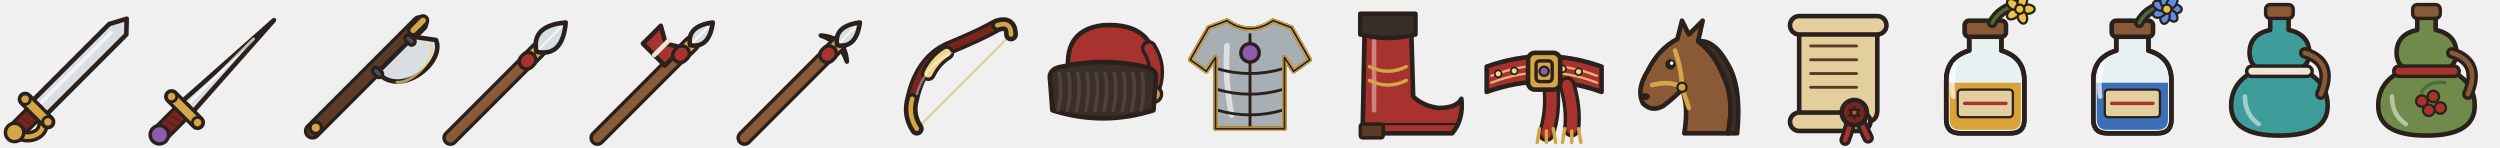
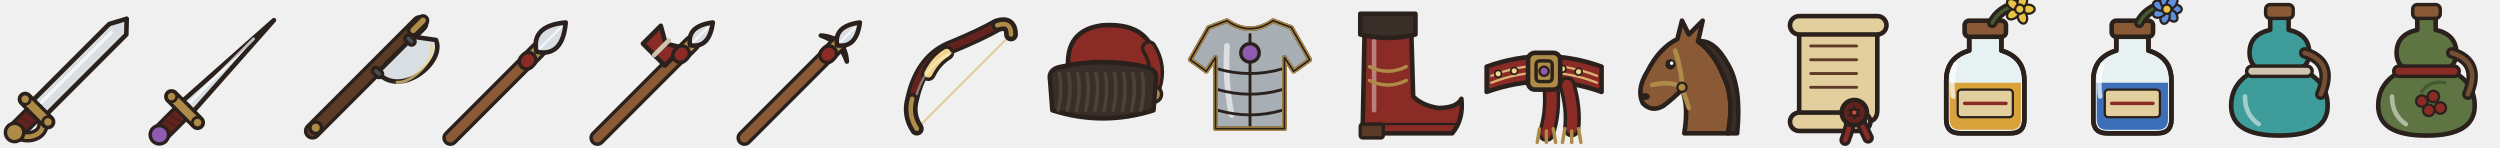
<svg xmlns="http://www.w3.org/2000/svg" width="2176" height="128" viewBox="0 0 2176 128">
  <defs>
    <radialGradient id="glow_azure">
      <stop offset="0" stop-color="#9FD0F5" stop-opacity="0.75" />
      <stop offset="0.55" stop-color="#9FD0F5" stop-opacity="0.3" />
      <stop offset="1" stop-color="#9FD0F5" stop-opacity="0" />
    </radialGradient>
    <radialGradient id="glow_gold">
      <stop offset="0" stop-color="#F5D987" stop-opacity="0.75" />
      <stop offset="0.55" stop-color="#F5D987" stop-opacity="0.3" />
      <stop offset="1" stop-color="#F5D987" stop-opacity="0" />
    </radialGradient>
    <radialGradient id="glow_white">
      <stop offset="0" stop-color="#F2F6FA" stop-opacity="0.75" />
      <stop offset="0.55" stop-color="#F2F6FA" stop-opacity="0.3" />
      <stop offset="1" stop-color="#F2F6FA" stop-opacity="0" />
    </radialGradient>
  </defs>
  <g transform="translate(0 0)">
    <g transform="translate(12 116) rotate(-45)">
      <path d="M32.0 -8.5 L126.0 -8.5 L140.0 -1.0 L130.0 8.5 L32.0 8.5 Z" fill="#D9DEE2" stroke="#2B211C" stroke-width="4" stroke-linejoin="round" stroke-linecap="round" />
      <path d="M36 -2 L122 -2" fill="none" stroke="#FFFFFF" stroke-width="3" stroke-linecap="round" stroke-linejoin="round" opacity="0.7" />
      <path d="M4.0 0.0 L26.0 0.0" stroke="#2B211C" stroke-width="17" stroke-linecap="round" />
-       <path d="M4.0 0.0 L26.0 0.0" stroke="#7A2420" stroke-width="11" stroke-linecap="round" />
+       <path d="M4.0 0.0 L26.0 0.0" stroke="#64221E" stroke-width="11" stroke-linecap="round" />
      <path d="M8 -4 L10 4" fill="none" stroke="#2B211C" stroke-width="1.5" stroke-linecap="round" stroke-linejoin="round" opacity="0.5" />
      <path d="M14 -4 L16 4" fill="none" stroke="#2B211C" stroke-width="1.5" stroke-linecap="round" stroke-linejoin="round" opacity="0.5" />
      <path d="M20 -4 L22 4" fill="none" stroke="#2B211C" stroke-width="1.5" stroke-linecap="round" stroke-linejoin="round" opacity="0.5" />
      <path d="M28 7 Q22 17 14.0 15 Q 6 13 2 4" fill="none" stroke="#2B211C" stroke-width="10" stroke-linecap="round" />
-       <path d="M28 7 Q22 17 14.0 15 Q 6 13 2 4" fill="none" stroke="#D4A645" stroke-width="4" stroke-linecap="round" />
+       <path d="M28 7 Q22 17 14.0 15 Q 6 13 2 4" fill="none" stroke="#AE8C48" stroke-width="4" stroke-linecap="round" />
      <path d="M28.0 -14.0 L28.0 14.0" stroke="#2B211C" stroke-width="13" stroke-linecap="round" />
-       <path d="M28.0 -14.0 L28.0 14.0" stroke="#D4A645" stroke-width="7" stroke-linecap="round" />
-       <circle cx="28.0" cy="-14.0" r="4.5" fill="#D4A645" stroke="#2B211C" stroke-width="2.5" />
-       <circle cx="28.0" cy="14.0" r="4.5" fill="#D4A645" stroke="#2B211C" stroke-width="2.5" />
-       <circle cx="1.0" cy="0.0" r="8.0" fill="#D4A645" stroke="#2B211C" stroke-width="3" />
+       <path d="M28.0 -14.0 L28.0 14.0" stroke="#AE8C48" stroke-width="7" stroke-linecap="round" />
+       <circle cx="28.0" cy="-14.0" r="4.5" fill="#AE8C48" stroke="#2B211C" stroke-width="2.5" />
+       <circle cx="28.0" cy="14.0" r="4.5" fill="#AE8C48" stroke="#2B211C" stroke-width="2.5" />
+       <circle cx="1.0" cy="0.0" r="8.0" fill="#AE8C48" stroke="#2B211C" stroke-width="3" />
    </g>
  </g>
  <g transform="translate(128 0)">
    <g transform="translate(10 118) rotate(-45)">
      <path d="M36.0 -6.5 L142.0 0.0 L36.0 6.5 Z" fill="#D9DEE2" stroke="#2B211C" stroke-width="4" stroke-linejoin="round" stroke-linecap="round" />
      <path d="M40 -1 L118 -1" fill="none" stroke="#FFFFFF" stroke-width="2.5" stroke-linecap="round" stroke-linejoin="round" opacity="0.7" />
      <path d="M4.0 0.0 L30.0 0.0" stroke="#2B211C" stroke-width="17" stroke-linecap="round" />
-       <path d="M4.0 0.0 L30.0 0.0" stroke="#7A2420" stroke-width="11" stroke-linecap="round" />
+       <path d="M4.0 0.0 L30.0 0.0" stroke="#64221E" stroke-width="11" stroke-linecap="round" />
      <path d="M8 -4 L10 4" fill="none" stroke="#2B211C" stroke-width="1.5" stroke-linecap="round" stroke-linejoin="round" opacity="0.5" />
      <path d="M14 -4 L16 4" fill="none" stroke="#2B211C" stroke-width="1.5" stroke-linecap="round" stroke-linejoin="round" opacity="0.5" />
      <path d="M20 -4 L22 4" fill="none" stroke="#2B211C" stroke-width="1.5" stroke-linecap="round" stroke-linejoin="round" opacity="0.5" />
      <path d="M26 -4 L28 4" fill="none" stroke="#2B211C" stroke-width="1.5" stroke-linecap="round" stroke-linejoin="round" opacity="0.5" />
      <path d="M32.0 -16.0 L32.0 16.0" stroke="#2B211C" stroke-width="13" stroke-linecap="round" />
-       <path d="M32.0 -16.0 L32.0 16.0" stroke="#D4A645" stroke-width="7" stroke-linecap="round" />
-       <circle cx="32.0" cy="-16.0" r="4.5" fill="#D4A645" stroke="#2B211C" stroke-width="2.5" />
-       <circle cx="32.0" cy="16.0" r="4.5" fill="#D4A645" stroke="#2B211C" stroke-width="2.5" />
+       <path d="M32.0 -16.0 L32.0 16.0" stroke="#AE8C48" stroke-width="7" stroke-linecap="round" />
+       <circle cx="32.0" cy="-16.0" r="4.5" fill="#AE8C48" stroke="#2B211C" stroke-width="2.5" />
+       <circle cx="32.0" cy="16.0" r="4.5" fill="#AE8C48" stroke="#2B211C" stroke-width="2.5" />
      <circle cx="1.0" cy="0.0" r="8.0" fill="#8E5BB0" stroke="#2B211C" stroke-width="3" />
    </g>
  </g>
  <g transform="translate(256 0)">
    <g transform="translate(16 114) rotate(-45)">
      <path d="M0.0 0.0 L132.0 0.0" stroke="#2B211C" stroke-width="15" stroke-linecap="round" />
      <path d="M0.0 0.0 L132.0 0.0" stroke="#5C3B26" stroke-width="9" stroke-linecap="round" />
      <path d="M124.0 0.0 L136.0 0.0" stroke="#2B211C" stroke-width="11" stroke-linecap="round" />
-       <path d="M124.0 0.0 L136.0 0.0" stroke="#D4A645" stroke-width="5" stroke-linecap="round" />
+       <path d="M124.0 0.0 L136.0 0.0" stroke="#AE8C48" stroke-width="5" stroke-linecap="round" />
      <path d="M76 4 C74 34 124 40 132 20 L120 4 Z" fill="#D9DEE2" stroke="#2B211C" stroke-width="4" stroke-linejoin="round" stroke-linecap="round" />
      <path d="M82 22 C90 32 120 32 126 20" fill="none" stroke="#F0D58A" stroke-width="2.5" stroke-linecap="round" stroke-linejoin="round" opacity="0.7" />
      <path d="M76.0 2.0 L76.0 6.0" stroke="#2B211C" stroke-width="9" stroke-linecap="round" />
      <path d="M76.0 2.0 L76.0 6.0" stroke="#4B5157" stroke-width="3" stroke-linecap="round" />
      <path d="M116.0 2.0 L116.0 6.0" stroke="#2B211C" stroke-width="9" stroke-linecap="round" />
      <path d="M116.0 2.0 L116.0 6.0" stroke="#4B5157" stroke-width="3" stroke-linecap="round" />
-       <circle cx="4.0" cy="0.0" r="5.0" fill="#D4A645" stroke="#2B211C" stroke-width="3" />
+       <circle cx="4.0" cy="0.0" r="5.0" fill="#AE8C48" stroke="#2B211C" stroke-width="3" />
    </g>
  </g>
  <g transform="translate(384 0)">
    <g transform="translate(8 120) rotate(-45)">
      <path d="M0.0 0.0 L104.0 0.0" stroke="#2B211C" stroke-width="14" stroke-linecap="round" />
      <path d="M0.0 0.0 L104.0 0.0" stroke="#8A5A36" stroke-width="8" stroke-linecap="round" />
      <path d="M98.0 0.0 L108.0 0.0" stroke="#2B211C" stroke-width="15" stroke-linecap="round" />
-       <path d="M98.0 0.0 L108.0 0.0" stroke="#D4A645" stroke-width="9" stroke-linecap="round" />
+       <path d="M98.0 0.0 L108.0 0.0" stroke="#AE8C48" stroke-width="9" stroke-linecap="round" />
      <path d="M94.0 0.0 L96.0 0.0" stroke="#2B211C" stroke-width="16" stroke-linecap="round" />
-       <path d="M94.0 0.0 L96.0 0.0" stroke="#A8322D" stroke-width="10" stroke-linecap="round" />
+       <path d="M94.0 0.0 L96.0 0.0" stroke="#8A2B25" stroke-width="10" stroke-linecap="round" />
      <path d="M106 0 Q118.6 -19.6 142 0 Q118.6 19.6 106 0 Z" fill="#D9DEE2" stroke="#2B211C" stroke-width="4" stroke-linejoin="round" stroke-linecap="round" />
      <path d="M110 0 L136 0" fill="none" stroke="#FFFFFF" stroke-width="2" stroke-linecap="round" stroke-linejoin="round" opacity="0.7" />
    </g>
  </g>
  <g transform="translate(512 0)">
    <g transform="translate(8 120) rotate(-45)">
      <path d="M0.0 0.0 L112.0 0.0" stroke="#2B211C" stroke-width="14" stroke-linecap="round" />
      <path d="M0.0 0.0 L112.0 0.0" stroke="#8A5A36" stroke-width="8" stroke-linecap="round" />
-       <path d="M86 -3 L108 -3 L100 -16 L108 -30 L86 -30 Z" fill="#A8322D" stroke="#2B211C" stroke-width="4" stroke-linejoin="round" stroke-linecap="round" />
-       <path d="M86 -16 H104" fill="none" stroke="#EDE6D6" stroke-width="4" stroke-linejoin="round" stroke-linecap="round" />
+       <path d="M86 -3 L108 -3 L100 -16 L108 -30 L86 -30 Z" fill="#8A2B25" stroke="#2B211C" stroke-width="4" stroke-linejoin="round" stroke-linecap="round" />
+       <path d="M86 -16 H104" fill="none" stroke="#CFC5B0" stroke-width="4" stroke-linejoin="round" stroke-linecap="round" />
      <path d="M106.0 0.0 L116.0 0.0" stroke="#2B211C" stroke-width="15" stroke-linecap="round" />
-       <path d="M106.0 0.0 L116.0 0.0" stroke="#D4A645" stroke-width="9" stroke-linecap="round" />
+       <path d="M106.0 0.0 L116.0 0.0" stroke="#AE8C48" stroke-width="9" stroke-linecap="round" />
      <path d="M102.0 0.0 L104.0 0.0" stroke="#2B211C" stroke-width="16" stroke-linecap="round" />
-       <path d="M102.0 0.0 L104.0 0.0" stroke="#A8322D" stroke-width="10" stroke-linecap="round" />
+       <path d="M102.0 0.0 L104.0 0.0" stroke="#8A2B25" stroke-width="10" stroke-linecap="round" />
      <path d="M114 0 Q123.8 -14.0 142 0 Q123.8 14.0 114 0 Z" fill="#D9DEE2" stroke="#2B211C" stroke-width="4" stroke-linejoin="round" stroke-linecap="round" />
      <path d="M118 0 L136 0" fill="none" stroke="#FFFFFF" stroke-width="2" stroke-linecap="round" stroke-linejoin="round" opacity="0.7" />
    </g>
  </g>
  <g transform="translate(640 0)">
    <g transform="translate(8 120) rotate(-45)">
      <path d="M0.0 0.0 L112.0 0.0" stroke="#2B211C" stroke-width="14" stroke-linecap="round" />
      <path d="M0.0 0.0 L112.0 0.0" stroke="#8A5A36" stroke-width="8" stroke-linecap="round" />
      <path d="M110 -16 Q124 0 110 16 Q118 0 110 -16 Z" fill="#D9DEE2" stroke="#2B211C" stroke-width="4" stroke-linejoin="round" stroke-linecap="round" />
      <path d="M106.0 0.0 L116.0 0.0" stroke="#2B211C" stroke-width="15" stroke-linecap="round" />
-       <path d="M106.0 0.0 L116.0 0.0" stroke="#D4A645" stroke-width="9" stroke-linecap="round" />
+       <path d="M106.0 0.0 L116.0 0.0" stroke="#AE8C48" stroke-width="9" stroke-linecap="round" />
      <path d="M102.0 0.0 L104.0 0.0" stroke="#2B211C" stroke-width="16" stroke-linecap="round" />
-       <path d="M102.0 0.0 L104.0 0.0" stroke="#A8322D" stroke-width="10" stroke-linecap="round" />
+       <path d="M102.0 0.0 L104.0 0.0" stroke="#8A2B25" stroke-width="10" stroke-linecap="round" />
      <path d="M114 0 Q123.8 -14.0 142 0 Q123.8 14.0 114 0 Z" fill="#D9DEE2" stroke="#2B211C" stroke-width="4" stroke-linejoin="round" stroke-linecap="round" />
      <path d="M118 0 L136 0" fill="none" stroke="#FFFFFF" stroke-width="2" stroke-linecap="round" stroke-linejoin="round" opacity="0.7" />
    </g>
  </g>
  <g transform="translate(768 0)">
    <path d="M30 112 L112 30" fill="none" stroke="#E3CF9E" stroke-width="2" stroke-linejoin="round" stroke-linecap="round" />
    <path d="M30 112 Q22 100 26 86 Q34 50 62 40 Q86 30 100 22 Q112 18 112 30" fill="none" stroke="#2B211C" stroke-width="12" stroke-linecap="round" />
-     <path d="M30 112 Q22 100 26 86 Q34 50 62 40 Q86 30 100 22 Q112 18 112 30" fill="none" stroke="#7A2420" stroke-width="6" stroke-linecap="round" />
+     <path d="M30 112 Q22 100 26 86 Q34 50 62 40 Q86 30 100 22 Q112 18 112 30" fill="none" stroke="#64221E" stroke-width="6" stroke-linecap="round" />
    <path d="M30 112 Q22 100 26 86" fill="none" stroke="#2B211C" stroke-width="10" stroke-linecap="round" />
-     <path d="M30 112 Q22 100 26 86" fill="none" stroke="#D4A645" stroke-width="4" stroke-linecap="round" />
+     <path d="M30 112 Q22 100 26 86" fill="none" stroke="#AE8C48" stroke-width="4" stroke-linecap="round" />
    <path d="M100 22 Q112 18 112 30" fill="none" stroke="#2B211C" stroke-width="10" stroke-linecap="round" />
-     <path d="M100 22 Q112 18 112 30" fill="none" stroke="#D4A645" stroke-width="4" stroke-linecap="round" />
+     <path d="M100 22 Q112 18 112 30" fill="none" stroke="#AE8C48" stroke-width="4" stroke-linecap="round" />
    <path d="M40 64 Q46 52 56 46" fill="none" stroke="#2B211C" stroke-width="13" stroke-linecap="round" />
    <path d="M40 64 Q46 52 56 46" fill="none" stroke="#F0D58A" stroke-width="7" stroke-linecap="round" />
    <path d="M30 82 Q38 56 60 46" fill="none" stroke="#FFFFFF" stroke-width="2" stroke-linecap="round" stroke-linejoin="round" opacity="0.4" />
  </g>
  <g transform="translate(896 0)">
-     <path d="M34 62 Q30 26 64 22 Q96 20 106 40 Q112 54 100 62 Z" fill="#A8322D" stroke="#2B211C" stroke-width="4" stroke-linejoin="round" stroke-linecap="round" />
+     <path d="M34 62 Q30 26 64 22 Q96 20 106 40 Q112 54 100 62 Z" fill="#8A2B25" stroke="#2B211C" stroke-width="4" stroke-linejoin="round" stroke-linecap="round" />
    <path d="M104 42 Q114 58 108 76" fill="none" stroke="#2B211C" stroke-width="14" stroke-linecap="round" />
-     <path d="M104 42 Q114 58 108 76" fill="none" stroke="#A8322D" stroke-width="8" stroke-linecap="round" />
-     <circle cx="108.0" cy="82.0" r="7.0" fill="#D4A645" stroke="#2B211C" stroke-width="3" />
+     <path d="M104 42 Q114 58 108 76" fill="none" stroke="#8A2B25" stroke-width="8" stroke-linecap="round" />
+     <circle cx="108.0" cy="82.0" r="7.0" fill="#AE8C48" stroke="#2B211C" stroke-width="3" />
    <path d="M18 70 Q16 60 28 58 Q64 50 100 58 Q112 60 110 70 L108 96 Q64 110 20 96 Z" fill="#3A2E28" stroke="#2B211C" stroke-width="4" stroke-linejoin="round" stroke-linecap="round" />
    <path d="M26 64 Q29 78 25 96" fill="none" stroke="#5A4A40" stroke-width="3" stroke-linecap="round" stroke-linejoin="round" opacity="0.7" />
    <path d="M34 64 Q37 78 33 96" fill="none" stroke="#5A4A40" stroke-width="3" stroke-linecap="round" stroke-linejoin="round" opacity="0.7" />
    <path d="M42 64 Q45 78 41 96" fill="none" stroke="#5A4A40" stroke-width="3" stroke-linecap="round" stroke-linejoin="round" opacity="0.7" />
    <path d="M50 64 Q53 78 49 96" fill="none" stroke="#5A4A40" stroke-width="3" stroke-linecap="round" stroke-linejoin="round" opacity="0.7" />
    <path d="M58 64 Q61 78 57 96" fill="none" stroke="#5A4A40" stroke-width="3" stroke-linecap="round" stroke-linejoin="round" opacity="0.7" />
    <path d="M66 64 Q69 78 65 96" fill="none" stroke="#5A4A40" stroke-width="3" stroke-linecap="round" stroke-linejoin="round" opacity="0.7" />
    <path d="M74 64 Q77 78 73 96" fill="none" stroke="#5A4A40" stroke-width="3" stroke-linecap="round" stroke-linejoin="round" opacity="0.7" />
    <path d="M82 64 Q85 78 81 96" fill="none" stroke="#5A4A40" stroke-width="3" stroke-linecap="round" stroke-linejoin="round" opacity="0.7" />
    <path d="M90 64 Q93 78 89 96" fill="none" stroke="#5A4A40" stroke-width="3" stroke-linecap="round" stroke-linejoin="round" opacity="0.7" />
    <path d="M98 64 Q101 78 97 96" fill="none" stroke="#5A4A40" stroke-width="3" stroke-linecap="round" stroke-linejoin="round" opacity="0.7" />
  </g>
  <g transform="translate(1024 0)">
    <path d="M44 18 L28 24 L12 52 L26 62 L34 50 L34 112 H94 V50 L102 62 L116 52 L100 24 L84 18 Q64 32 44 18 Z" fill="#A7AEB4" stroke="#2B211C" stroke-width="4" stroke-linejoin="round" stroke-linecap="round" />
    <path d="M64 30 V110" fill="none" stroke="#2B211C" stroke-width="2.5" stroke-linejoin="round" stroke-linecap="round" />
    <path d="M44 40 Q42 70 48 100" fill="none" stroke="#FFFFFF" stroke-width="5" stroke-linecap="round" stroke-linejoin="round" opacity="0.6" />
    <path d="M36 60 Q64 68 92 60" fill="none" stroke="#2B211C" stroke-width="2.5" stroke-linejoin="round" stroke-linecap="round" />
    <path d="M36 78 Q64 86 92 78" fill="none" stroke="#2B211C" stroke-width="2.5" stroke-linejoin="round" stroke-linecap="round" />
    <path d="M36 96 Q64 104 92 96" fill="none" stroke="#2B211C" stroke-width="2.5" stroke-linejoin="round" stroke-linecap="round" />
-     <path d="M44 18 L28 24 L12 52 L26 62 L34 50 L34 112 H94 V50 L102 62 L116 52 L100 24 L84 18 Q64 32 44 18 Z" fill="none" stroke="#D4A645" stroke-width="4" stroke-linejoin="round" stroke-linecap="round" />
+     <path d="M44 18 L28 24 L12 52 L26 62 L34 50 L34 112 H94 V50 L102 62 L116 52 L100 24 L84 18 Q64 32 44 18 Z" fill="none" stroke="#AE8C48" stroke-width="4" stroke-linejoin="round" stroke-linecap="round" />
    <path d="M44 18 L28 24 L12 52 L26 62 L34 50 L34 112 H94 V50 L102 62 L116 52 L100 24 L84 18 Q64 32 44 18 Z" fill="none" stroke="#2B211C" stroke-width="1.5" stroke-linejoin="round" stroke-linecap="round" />
    <circle cx="64.0" cy="46.0" r="8.0" fill="#8E5BB0" stroke="#2B211C" stroke-width="3" />
  </g>
  <g transform="translate(1152 0)">
-     <path d="M36 14 H76 L78 84 Q86 92 100 94 Q116 94 120 86 Q122 104 112 116 H34 Z" fill="#A8322D" stroke="#2B211C" stroke-width="4" stroke-linejoin="round" stroke-linecap="round" />
+     <path d="M36 14 H76 L78 84 Q86 92 100 94 Q116 94 120 86 Q122 104 112 116 H34 Z" fill="#8A2B25" stroke="#2B211C" stroke-width="4" stroke-linejoin="round" stroke-linecap="round" />
    <path d="M32 12 H80 V30 Q56 36 32 30 Z" fill="#3A2E28" stroke="#2B211C" stroke-width="4" stroke-linejoin="round" stroke-linecap="round" />
    <path d="M34 108 H116" fill="none" stroke="#2B211C" stroke-width="2" stroke-linejoin="round" stroke-linecap="round" />
    <rect x="32" y="108" width="20" height="12" rx="2" fill="#5C3B26" stroke="#2B211C" stroke-width="3" />
    <path d="M44 36 V96" fill="none" stroke="#FFFFFF" stroke-width="4" stroke-linecap="round" stroke-linejoin="round" opacity="0.4" />
-     <path d="M40 58 Q56 66 72 58 M40 70 Q56 78 72 70" fill="none" stroke="#D4A645" stroke-width="3" stroke-linejoin="round" stroke-linecap="round" />
+     <path d="M40 58 Q56 66 72 58 M40 70 Q56 78 72 70" fill="none" stroke="#AE8C48" stroke-width="3" stroke-linejoin="round" stroke-linecap="round" />
  </g>
  <g transform="translate(1280 0)">
-     <path d="M14 58 Q64 40 114 58 L114 80 Q64 62 14 80 Z" fill="#A8322D" stroke="#2B211C" stroke-width="4" stroke-linejoin="round" stroke-linecap="round" />
+     <path d="M14 58 Q64 40 114 58 L114 80 Q64 62 14 80 Z" fill="#8A2B25" stroke="#2B211C" stroke-width="4" stroke-linejoin="round" stroke-linecap="round" />
    <path d="M18 66 Q64 48 110 66" fill="none" stroke="#F0D58A" stroke-width="2" stroke-linecap="round" stroke-linejoin="round" opacity="0.8" />
    <path d="M18 72 Q64 54 110 72" fill="none" stroke="#F0D58A" stroke-width="2" stroke-linecap="round" stroke-linejoin="round" opacity="0.8" />
    <path d="M70 76 Q72 98 66 116" fill="none" stroke="#2B211C" stroke-width="15" stroke-linecap="round" />
-     <path d="M70 76 Q72 98 66 116" fill="none" stroke="#A8322D" stroke-width="9" stroke-linecap="round" />
+     <path d="M70 76 Q72 98 66 116" fill="none" stroke="#8A2B25" stroke-width="9" stroke-linecap="round" />
    <path d="M84 74 Q90 94 88 112" fill="none" stroke="#2B211C" stroke-width="15" stroke-linecap="round" />
-     <path d="M84 74 Q90 94 88 112" fill="none" stroke="#A8322D" stroke-width="9" stroke-linecap="round" />
-     <path d="M60 112 L58 124 M66 114 V124 M72 112 L74 124" fill="none" stroke="#D4A645" stroke-width="3" stroke-linejoin="round" stroke-linecap="round" />
-     <path d="M82 112 L80 124 M88 114 V124 M94 112 L96 124" fill="none" stroke="#D4A645" stroke-width="3" stroke-linejoin="round" stroke-linecap="round" />
+     <path d="M84 74 Q90 94 88 112" fill="none" stroke="#8A2B25" stroke-width="9" stroke-linecap="round" />
+     <path d="M60 112 L58 124 M66 114 V124 M72 112 L74 124" fill="none" stroke="#AE8C48" stroke-width="3" stroke-linejoin="round" stroke-linecap="round" />
+     <path d="M82 112 L80 124 M88 114 V124 M94 112 L96 124" fill="none" stroke="#AE8C48" stroke-width="3" stroke-linejoin="round" stroke-linecap="round" />
    <circle cx="24.0" cy="64.2" r="3.0" fill="#F0D58A" stroke="#2B211C" stroke-width="1.5" />
    <circle cx="38.0" cy="61.7" r="3.0" fill="#F0D58A" stroke="#2B211C" stroke-width="1.5" />
    <circle cx="52.0" cy="59.2" r="3.0" fill="#F0D58A" stroke="#2B211C" stroke-width="1.5" />
    <circle cx="66.0" cy="57.4" r="3.0" fill="#F0D58A" stroke="#2B211C" stroke-width="1.5" />
    <circle cx="80.0" cy="59.9" r="3.0" fill="#F0D58A" stroke="#2B211C" stroke-width="1.5" />
    <circle cx="94.0" cy="62.4" r="3.0" fill="#F0D58A" stroke="#2B211C" stroke-width="1.5" />
-     <rect x="50" y="46" width="28" height="32" rx="6" fill="#D4A645" stroke="#2B211C" stroke-width="4" />
+     <rect x="50" y="46" width="28" height="32" rx="6" fill="#AE8C48" stroke="#2B211C" stroke-width="4" />
    <rect x="57" y="53" width="14" height="18" rx="3" fill="none" stroke="#2B211C" stroke-width="3" />
    <circle cx="64.0" cy="62.0" r="4.0" fill="#8E5BB0" stroke="#2B211C" stroke-width="2" />
  </g>
  <g transform="translate(1408 0)">
    <path d="M96 116 Q102 86 92 66 Q84 46 70 36 L74 18 L62 30 L56 18 L52 34 Q36 42 26 62 Q16 78 22 90 Q30 98 40 92 Q48 86 56 78 Q62 92 58 116 Z" fill="#8A5A36" stroke="#2B211C" stroke-width="4" stroke-linejoin="round" stroke-linecap="round" />
    <path d="M70 36 Q84 34 96 56 Q108 76 104 116 L96 116 Q102 86 92 66 Q84 46 70 36 Z" fill="#3A2E28" stroke="#2B211C" stroke-width="4" stroke-linejoin="round" stroke-linecap="round" />
    <ellipse cx="24.0" cy="84.0" rx="4.0" ry="3.0" fill="#2B211C" stroke="#2B211C" stroke-width="0" />
    <circle cx="46.0" cy="56.0" r="4.5" fill="#2B211C" />
    <circle cx="47.0" cy="55.0" r="1.5" fill="#FFFFFF" />
-     <path d="M30 74 Q46 70 56 76 M50 44 Q56 62 56 76 M56 76 L62 94" fill="none" stroke="#D4A645" stroke-width="4" stroke-linejoin="round" stroke-linecap="round" />
-     <circle cx="56.0" cy="76.0" r="4.0" fill="#D4A645" stroke="#2B211C" stroke-width="2" />
+     <path d="M30 74 Q46 70 56 76 M50 44 Q56 62 56 76 M56 76 L62 94" fill="none" stroke="#AE8C48" stroke-width="4" stroke-linejoin="round" stroke-linecap="round" />
+     <circle cx="56.0" cy="76.0" r="4.0" fill="#AE8C48" stroke="#2B211C" stroke-width="2" />
  </g>
  <g transform="translate(1536 0)">
    <path d="M30 24 H98 V96 Q98 106 88 106 H30 Z" fill="#E3CF9E" stroke="#2B211C" stroke-width="4" stroke-linejoin="round" stroke-linecap="round" />
    <path d="M40 40 H80" fill="none" stroke="#5C3B26" stroke-width="2.5" stroke-linejoin="round" stroke-linecap="round" />
    <path d="M40 52 H80" fill="none" stroke="#5C3B26" stroke-width="2.5" stroke-linejoin="round" stroke-linecap="round" />
    <path d="M40 64 H80" fill="none" stroke="#5C3B26" stroke-width="2.5" stroke-linejoin="round" stroke-linecap="round" />
    <path d="M40 76 H80" fill="none" stroke="#5C3B26" stroke-width="2.5" stroke-linejoin="round" stroke-linecap="round" />
    <rect x="22" y="14" width="84" height="16" rx="8" fill="#E3CF9E" stroke="#2B211C" stroke-width="4" />
    <rect x="22" y="98" width="70" height="16" rx="8" fill="#E3CF9E" stroke="#2B211C" stroke-width="4" />
    <path d="M76 98 Q74 112 70 122" fill="none" stroke="#2B211C" stroke-width="10" stroke-linecap="round" />
-     <path d="M76 98 Q74 112 70 122" fill="none" stroke="#A8322D" stroke-width="4" stroke-linecap="round" />
+     <path d="M76 98 Q74 112 70 122" fill="none" stroke="#8A2B25" stroke-width="4" stroke-linecap="round" />
    <path d="M80 98 Q86 112 90 120" fill="none" stroke="#2B211C" stroke-width="10" stroke-linecap="round" />
-     <path d="M80 98 Q86 112 90 120" fill="none" stroke="#A8322D" stroke-width="4" stroke-linecap="round" />
-     <circle cx="78.0" cy="98.0" r="11.0" fill="#7A2420" stroke="#2B211C" stroke-width="4" />
+     <path d="M80 98 Q86 112 90 120" fill="none" stroke="#8A2B25" stroke-width="4" stroke-linecap="round" />
+     <circle cx="78.0" cy="98.0" r="11.0" fill="#64221E" stroke="#2B211C" stroke-width="4" />
    <path d="M78.0 93.0 L79.2 95.8 L82.3 95.5 L80.5 98.0 L82.3 100.5 L79.2 100.2 L78.0 103.0 L76.8 100.2 L73.7 100.5 L75.5 98.0 L73.7 95.5 L76.8 95.8 Z" fill="#D2503F" stroke="#2B211C" stroke-width="2" stroke-linejoin="round" stroke-linecap="round" />
  </g>
  <g transform="translate(1664 0)">
    <path d="M50 30 H78 V44 Q98 50 98 70 V104 Q98 116 86 116 H42 Q30 116 30 104 V70 Q30 50 50 44 Z" fill="#E8F1F2" stroke="#2B211C" stroke-width="4" stroke-linejoin="round" stroke-linecap="round" />
    <path d="M33 72 H95 V104 Q95 113 86 113 H42 Q33 113 33 104 Z" fill="#D9A23A" />
    <path d="M50 30 H78 V44 Q98 50 98 70 V104 Q98 116 86 116 H42 Q30 116 30 104 V70 Q30 50 50 44 Z" fill="none" stroke="#2B211C" stroke-width="4" stroke-linejoin="round" stroke-linecap="round" />
    <rect x="46" y="18" width="36" height="14" rx="4" fill="#8A5A36" stroke="#2B211C" stroke-width="4" />
    <path d="M70 20 Q76 8 92 4" fill="none" stroke="#2B211C" stroke-width="9" stroke-linecap="round" />
-     <path d="M70 20 Q76 8 92 4" fill="none" stroke="#4E6B3A" stroke-width="3" stroke-linecap="round" />
+     <path d="M70 20 Q76 8 92 4" fill="none" stroke="#435A33" stroke-width="3" stroke-linecap="round" />
    <ellipse cx="101.0" cy="8.0" rx="6.0" ry="4.0" fill="#E8C547" stroke="#2B211C" stroke-width="2" transform="rotate(0 101.0 8.0)" />
    <ellipse cx="96.2" cy="14.7" rx="6.0" ry="4.0" fill="#E8C547" stroke="#2B211C" stroke-width="2" transform="rotate(72 96.2 14.7)" />
    <ellipse cx="88.3" cy="12.1" rx="6.0" ry="4.0" fill="#E8C547" stroke="#2B211C" stroke-width="2" transform="rotate(144 88.3 12.1)" />
    <ellipse cx="88.3" cy="3.9" rx="6.0" ry="4.0" fill="#E8C547" stroke="#2B211C" stroke-width="2" transform="rotate(216 88.3 3.9)" />
    <ellipse cx="96.2" cy="1.3" rx="6.0" ry="4.0" fill="#E8C547" stroke="#2B211C" stroke-width="2" transform="rotate(288 96.2 1.3)" />
    <circle cx="94.0" cy="8.0" r="4.0" fill="#E8C547" stroke="#2B211C" stroke-width="2" />
    <rect x="40" y="78" width="48" height="24" rx="3" fill="#E3CF9E" stroke="#2B211C" stroke-width="2" />
-     <path d="M46 90 H82" fill="none" stroke="#A8322D" stroke-width="3" stroke-linejoin="round" stroke-linecap="round" />
+     <path d="M46 90 H82" fill="none" stroke="#8A2B25" stroke-width="3" stroke-linejoin="round" stroke-linecap="round" />
    <path d="M38 56 Q34 70 36 84" fill="none" stroke="#FFFFFF" stroke-width="4" stroke-linecap="round" stroke-linejoin="round" opacity="0.7" />
  </g>
  <g transform="translate(1792 0)">
    <path d="M50 30 H78 V44 Q98 50 98 70 V104 Q98 116 86 116 H42 Q30 116 30 104 V70 Q30 50 50 44 Z" fill="#E8F1F2" stroke="#2B211C" stroke-width="4" stroke-linejoin="round" stroke-linecap="round" />
    <path d="M33 72 H95 V104 Q95 113 86 113 H42 Q33 113 33 104 Z" fill="#3D6FB8" />
    <path d="M50 30 H78 V44 Q98 50 98 70 V104 Q98 116 86 116 H42 Q30 116 30 104 V70 Q30 50 50 44 Z" fill="none" stroke="#2B211C" stroke-width="4" stroke-linejoin="round" stroke-linecap="round" />
    <rect x="46" y="18" width="36" height="14" rx="4" fill="#8A5A36" stroke="#2B211C" stroke-width="4" />
    <path d="M70 20 Q76 8 92 4" fill="none" stroke="#2B211C" stroke-width="9" stroke-linecap="round" />
-     <path d="M70 20 Q76 8 92 4" fill="none" stroke="#4E6B3A" stroke-width="3" stroke-linecap="round" />
+     <path d="M70 20 Q76 8 92 4" fill="none" stroke="#435A33" stroke-width="3" stroke-linecap="round" />
    <ellipse cx="101.0" cy="8.0" rx="6.0" ry="4.0" fill="#5C8FE0" stroke="#2B211C" stroke-width="2" transform="rotate(0 101.0 8.0)" />
    <ellipse cx="98.4" cy="13.5" rx="6.0" ry="4.0" fill="#5C8FE0" stroke="#2B211C" stroke-width="2" transform="rotate(51 98.4 13.5)" />
    <ellipse cx="92.4" cy="14.8" rx="6.0" ry="4.0" fill="#5C8FE0" stroke="#2B211C" stroke-width="2" transform="rotate(103 92.4 14.8)" />
    <ellipse cx="87.7" cy="11.0" rx="6.0" ry="4.0" fill="#5C8FE0" stroke="#2B211C" stroke-width="2" transform="rotate(154 87.7 11.0)" />
    <ellipse cx="87.7" cy="5.0" rx="6.0" ry="4.0" fill="#5C8FE0" stroke="#2B211C" stroke-width="2" transform="rotate(206 87.7 5.0)" />
    <ellipse cx="92.4" cy="1.2" rx="6.0" ry="4.0" fill="#5C8FE0" stroke="#2B211C" stroke-width="2" transform="rotate(257 92.4 1.2)" />
    <ellipse cx="98.4" cy="2.5" rx="6.0" ry="4.0" fill="#5C8FE0" stroke="#2B211C" stroke-width="2" transform="rotate(309 98.4 2.5)" />
    <circle cx="94.0" cy="8.0" r="4.0" fill="#E8C547" stroke="#2B211C" stroke-width="2" />
    <rect x="40" y="78" width="48" height="24" rx="3" fill="#E3CF9E" stroke="#2B211C" stroke-width="2" />
-     <path d="M46 90 H82" fill="none" stroke="#A8322D" stroke-width="3" stroke-linejoin="round" stroke-linecap="round" />
+     <path d="M46 90 H82" fill="none" stroke="#8A2B25" stroke-width="3" stroke-linejoin="round" stroke-linecap="round" />
    <path d="M38 56 Q34 70 36 84" fill="none" stroke="#FFFFFF" stroke-width="4" stroke-linecap="round" stroke-linejoin="round" opacity="0.7" />
  </g>
  <g transform="translate(1920 0)">
    <path d="M56 12 H72 V26 Q90 30 90 46 Q90 56 82 60 Q106 70 106 92 Q106 118 64 118 Q22 118 22 92 Q22 70 46 60 Q38 56 38 46 Q38 30 56 26 Z" fill="#3E9C9A" stroke="#2B211C" stroke-width="4" stroke-linejoin="round" stroke-linecap="round" />
    <path d="M40.0 62.0 L88.0 62.0" stroke="#2B211C" stroke-width="12" stroke-linecap="round" />
-     <path d="M40.0 62.0 L88.0 62.0" stroke="#EDE6D6" stroke-width="6" stroke-linecap="round" />
+     <path d="M40.0 62.0 L88.0 62.0" stroke="#CFC5B0" stroke-width="6" stroke-linecap="round" />
    <path d="M86 46 Q112 54 100 82" fill="none" stroke="#2B211C" stroke-width="10" stroke-linecap="round" />
-     <path d="M86 46 Q112 54 100 82" fill="none" stroke="#8A5A36" stroke-width="4" stroke-linecap="round" />
+     <path d="M86 46 Q112 54 100 82" fill="none" stroke="#765034" stroke-width="4" stroke-linecap="round" />
    <rect x="52" y="4" width="24" height="12" rx="4" fill="#8A5A36" stroke="#2B211C" stroke-width="3" />
    <path d="M34 84 Q34 100 46 108" fill="none" stroke="#FFFFFF" stroke-width="4" stroke-linecap="round" stroke-linejoin="round" opacity="0.5" />
  </g>
  <g transform="translate(2048 0)">
-     <path d="M56 12 H72 V26 Q90 30 90 46 Q90 56 82 60 Q106 70 106 92 Q106 118 64 118 Q22 118 22 92 Q22 70 46 60 Q38 56 38 46 Q38 30 56 26 Z" fill="#6F8A4A" stroke="#2B211C" stroke-width="4" stroke-linejoin="round" stroke-linecap="round" />
+     <path d="M56 12 H72 V26 Q90 30 90 46 Q90 56 82 60 Q106 70 106 92 Q106 118 64 118 Q22 118 22 92 Q22 70 46 60 Q38 56 38 46 Q38 30 56 26 Z" fill="#5E7442" stroke="#2B211C" stroke-width="4" stroke-linejoin="round" stroke-linecap="round" />
    <path d="M40.0 62.0 L88.0 62.0" stroke="#2B211C" stroke-width="12" stroke-linecap="round" />
-     <path d="M40.0 62.0 L88.0 62.0" stroke="#A8322D" stroke-width="6" stroke-linecap="round" />
+     <path d="M40.0 62.0 L88.0 62.0" stroke="#8A2B25" stroke-width="6" stroke-linecap="round" />
    <path d="M86 46 Q112 54 100 82" fill="none" stroke="#2B211C" stroke-width="10" stroke-linecap="round" />
-     <path d="M86 46 Q112 54 100 82" fill="none" stroke="#8A5A36" stroke-width="4" stroke-linecap="round" />
+     <path d="M86 46 Q112 54 100 82" fill="none" stroke="#765034" stroke-width="4" stroke-linecap="round" />
    <rect x="52" y="4" width="24" height="12" rx="4" fill="#8A5A36" stroke="#2B211C" stroke-width="3" />
    <path d="M34 84 Q34 100 46 108" fill="none" stroke="#FFFFFF" stroke-width="4" stroke-linecap="round" stroke-linejoin="round" opacity="0.5" />
-     <circle cx="60.0" cy="88.0" r="5.0" fill="#A8322D" stroke="#2B211C" stroke-width="2" />
-     <circle cx="70.0" cy="84.0" r="5.0" fill="#A8322D" stroke="#2B211C" stroke-width="2" />
-     <circle cx="66.0" cy="96.0" r="5.0" fill="#A8322D" stroke="#2B211C" stroke-width="2" />
-     <circle cx="76.0" cy="94.0" r="5.0" fill="#A8322D" stroke="#2B211C" stroke-width="2" />
-     <path d="M60 80 Q66 70 80 72" fill="none" stroke="#4E6B3A" stroke-width="3" stroke-linejoin="round" stroke-linecap="round" />
+     <circle cx="60.0" cy="88.0" r="5.0" fill="#8A2B25" stroke="#2B211C" stroke-width="2" />
+     <circle cx="70.0" cy="84.0" r="5.0" fill="#8A2B25" stroke="#2B211C" stroke-width="2" />
+     <circle cx="66.0" cy="96.0" r="5.0" fill="#8A2B25" stroke="#2B211C" stroke-width="2" />
+     <circle cx="76.0" cy="94.0" r="5.0" fill="#8A2B25" stroke="#2B211C" stroke-width="2" />
+     <path d="M60 80 Q66 70 80 72" fill="none" stroke="#435A33" stroke-width="3" stroke-linejoin="round" stroke-linecap="round" />
  </g>
</svg>
